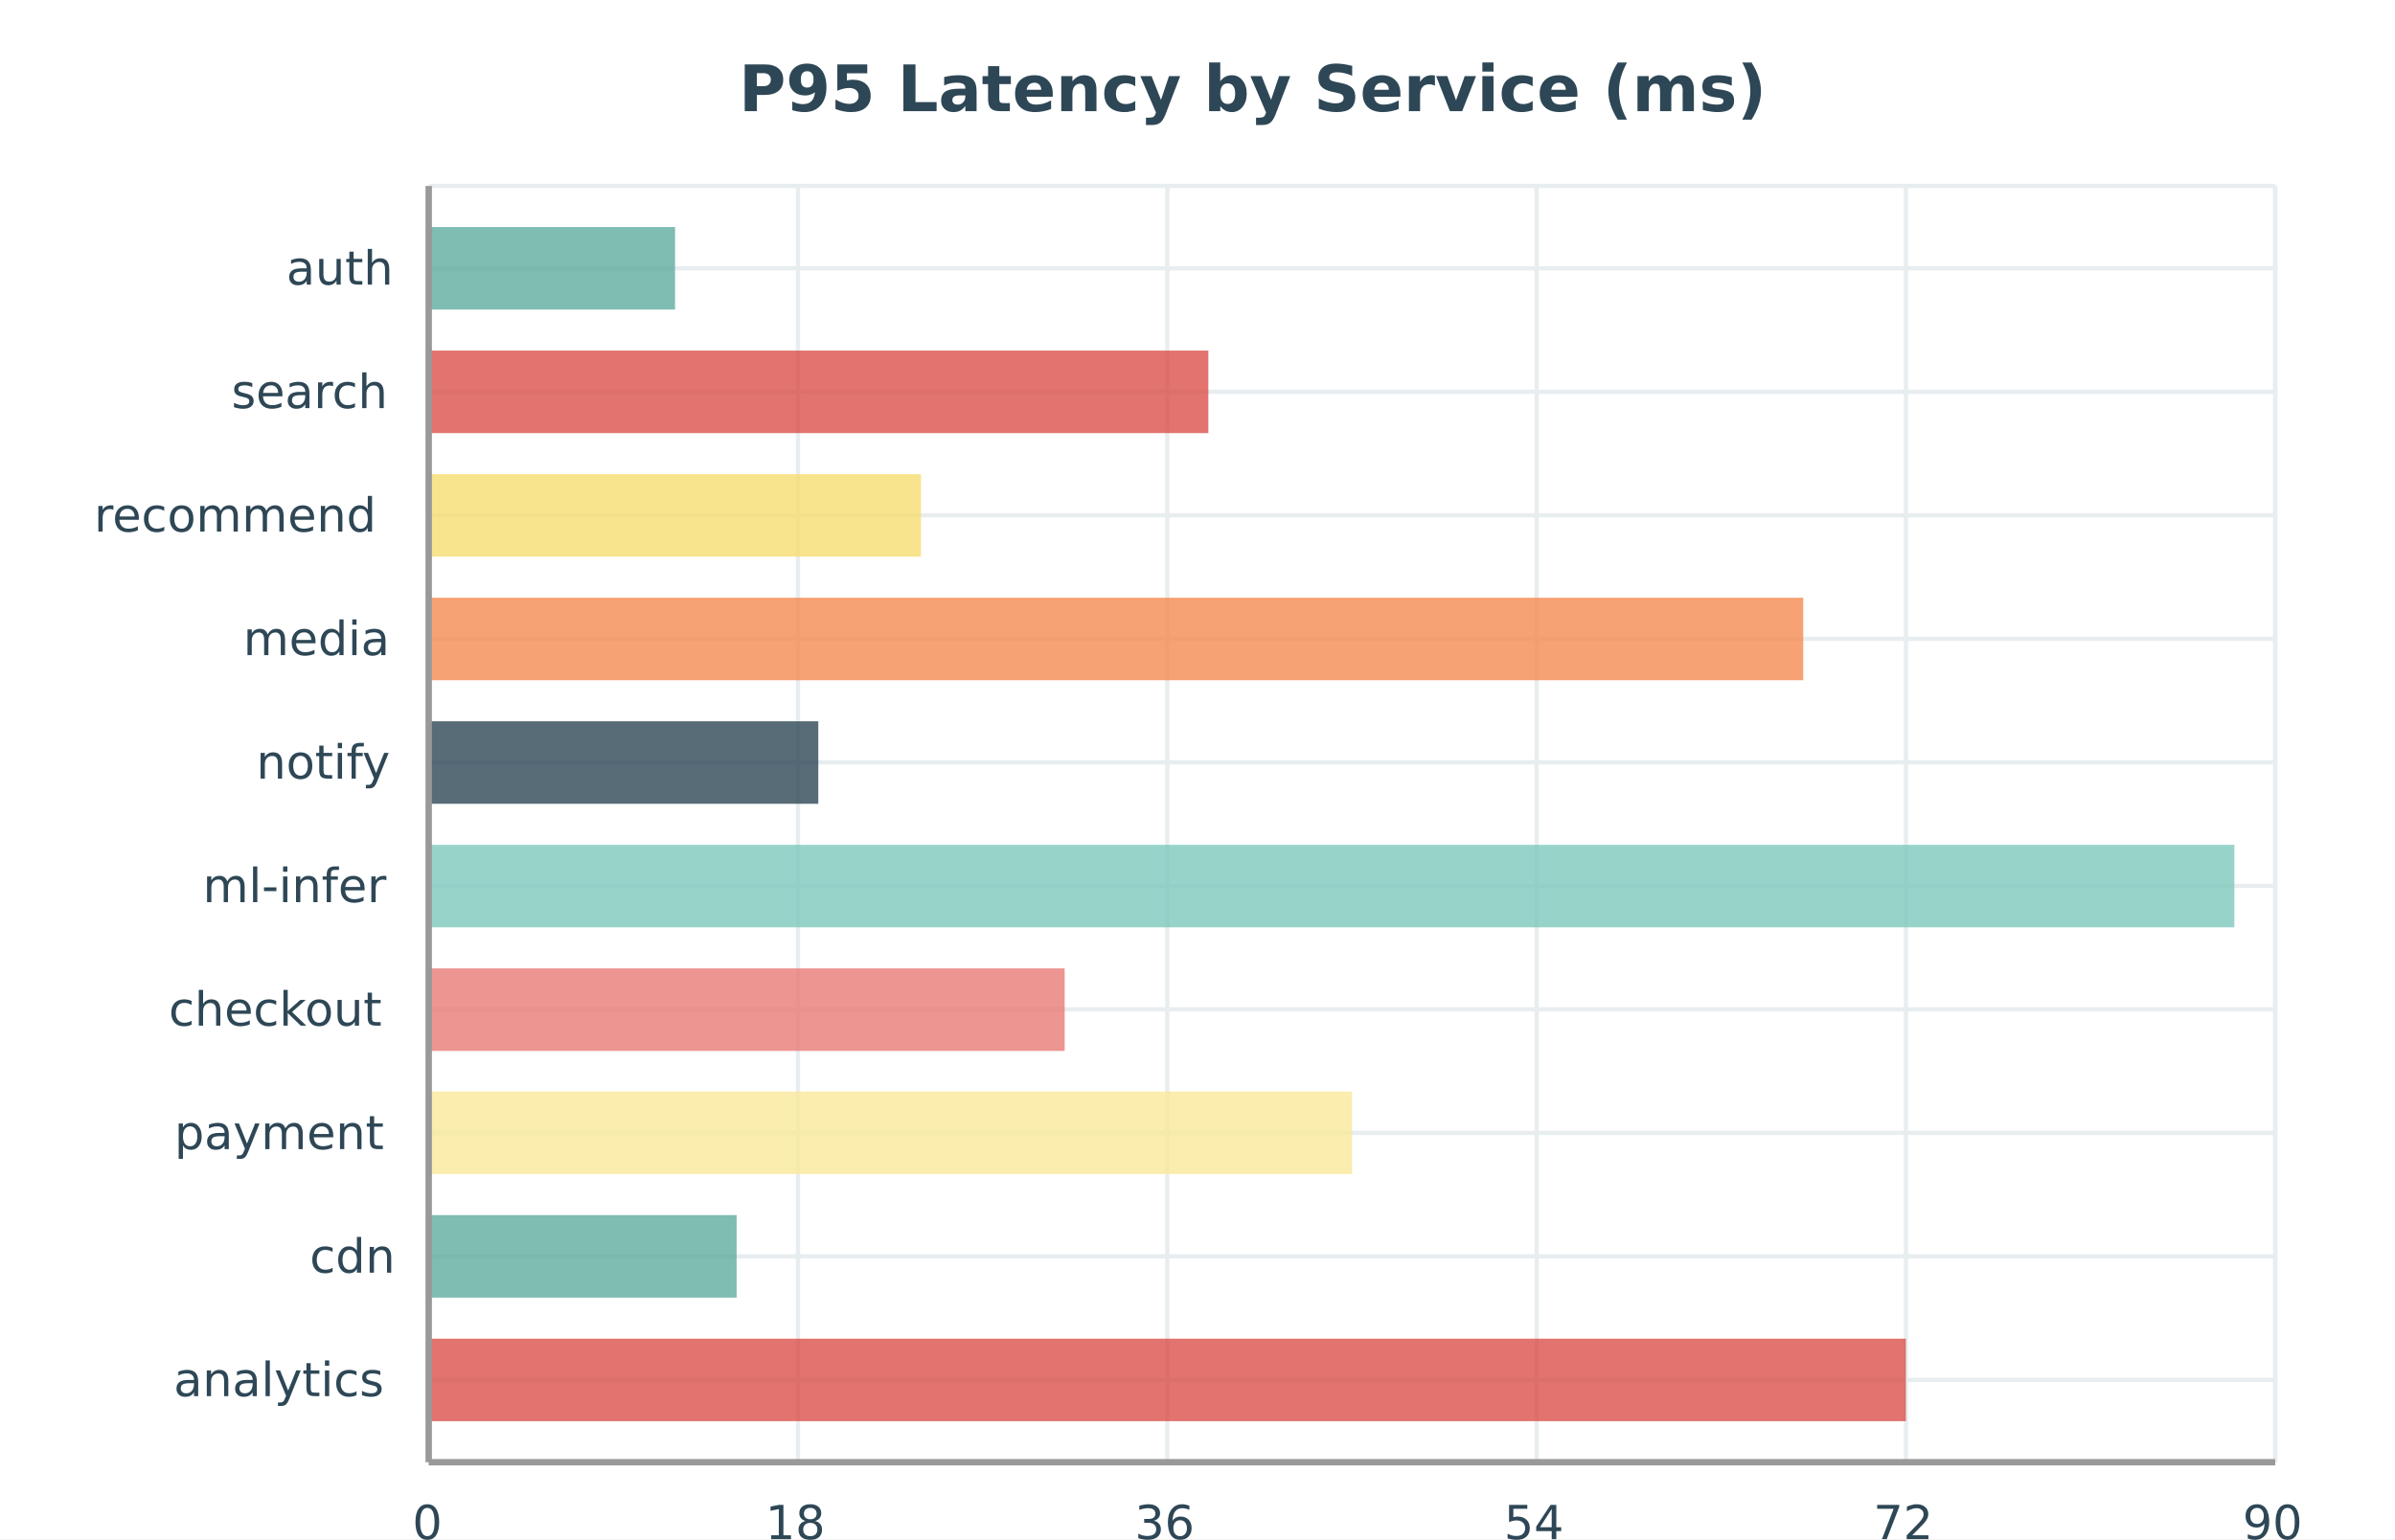
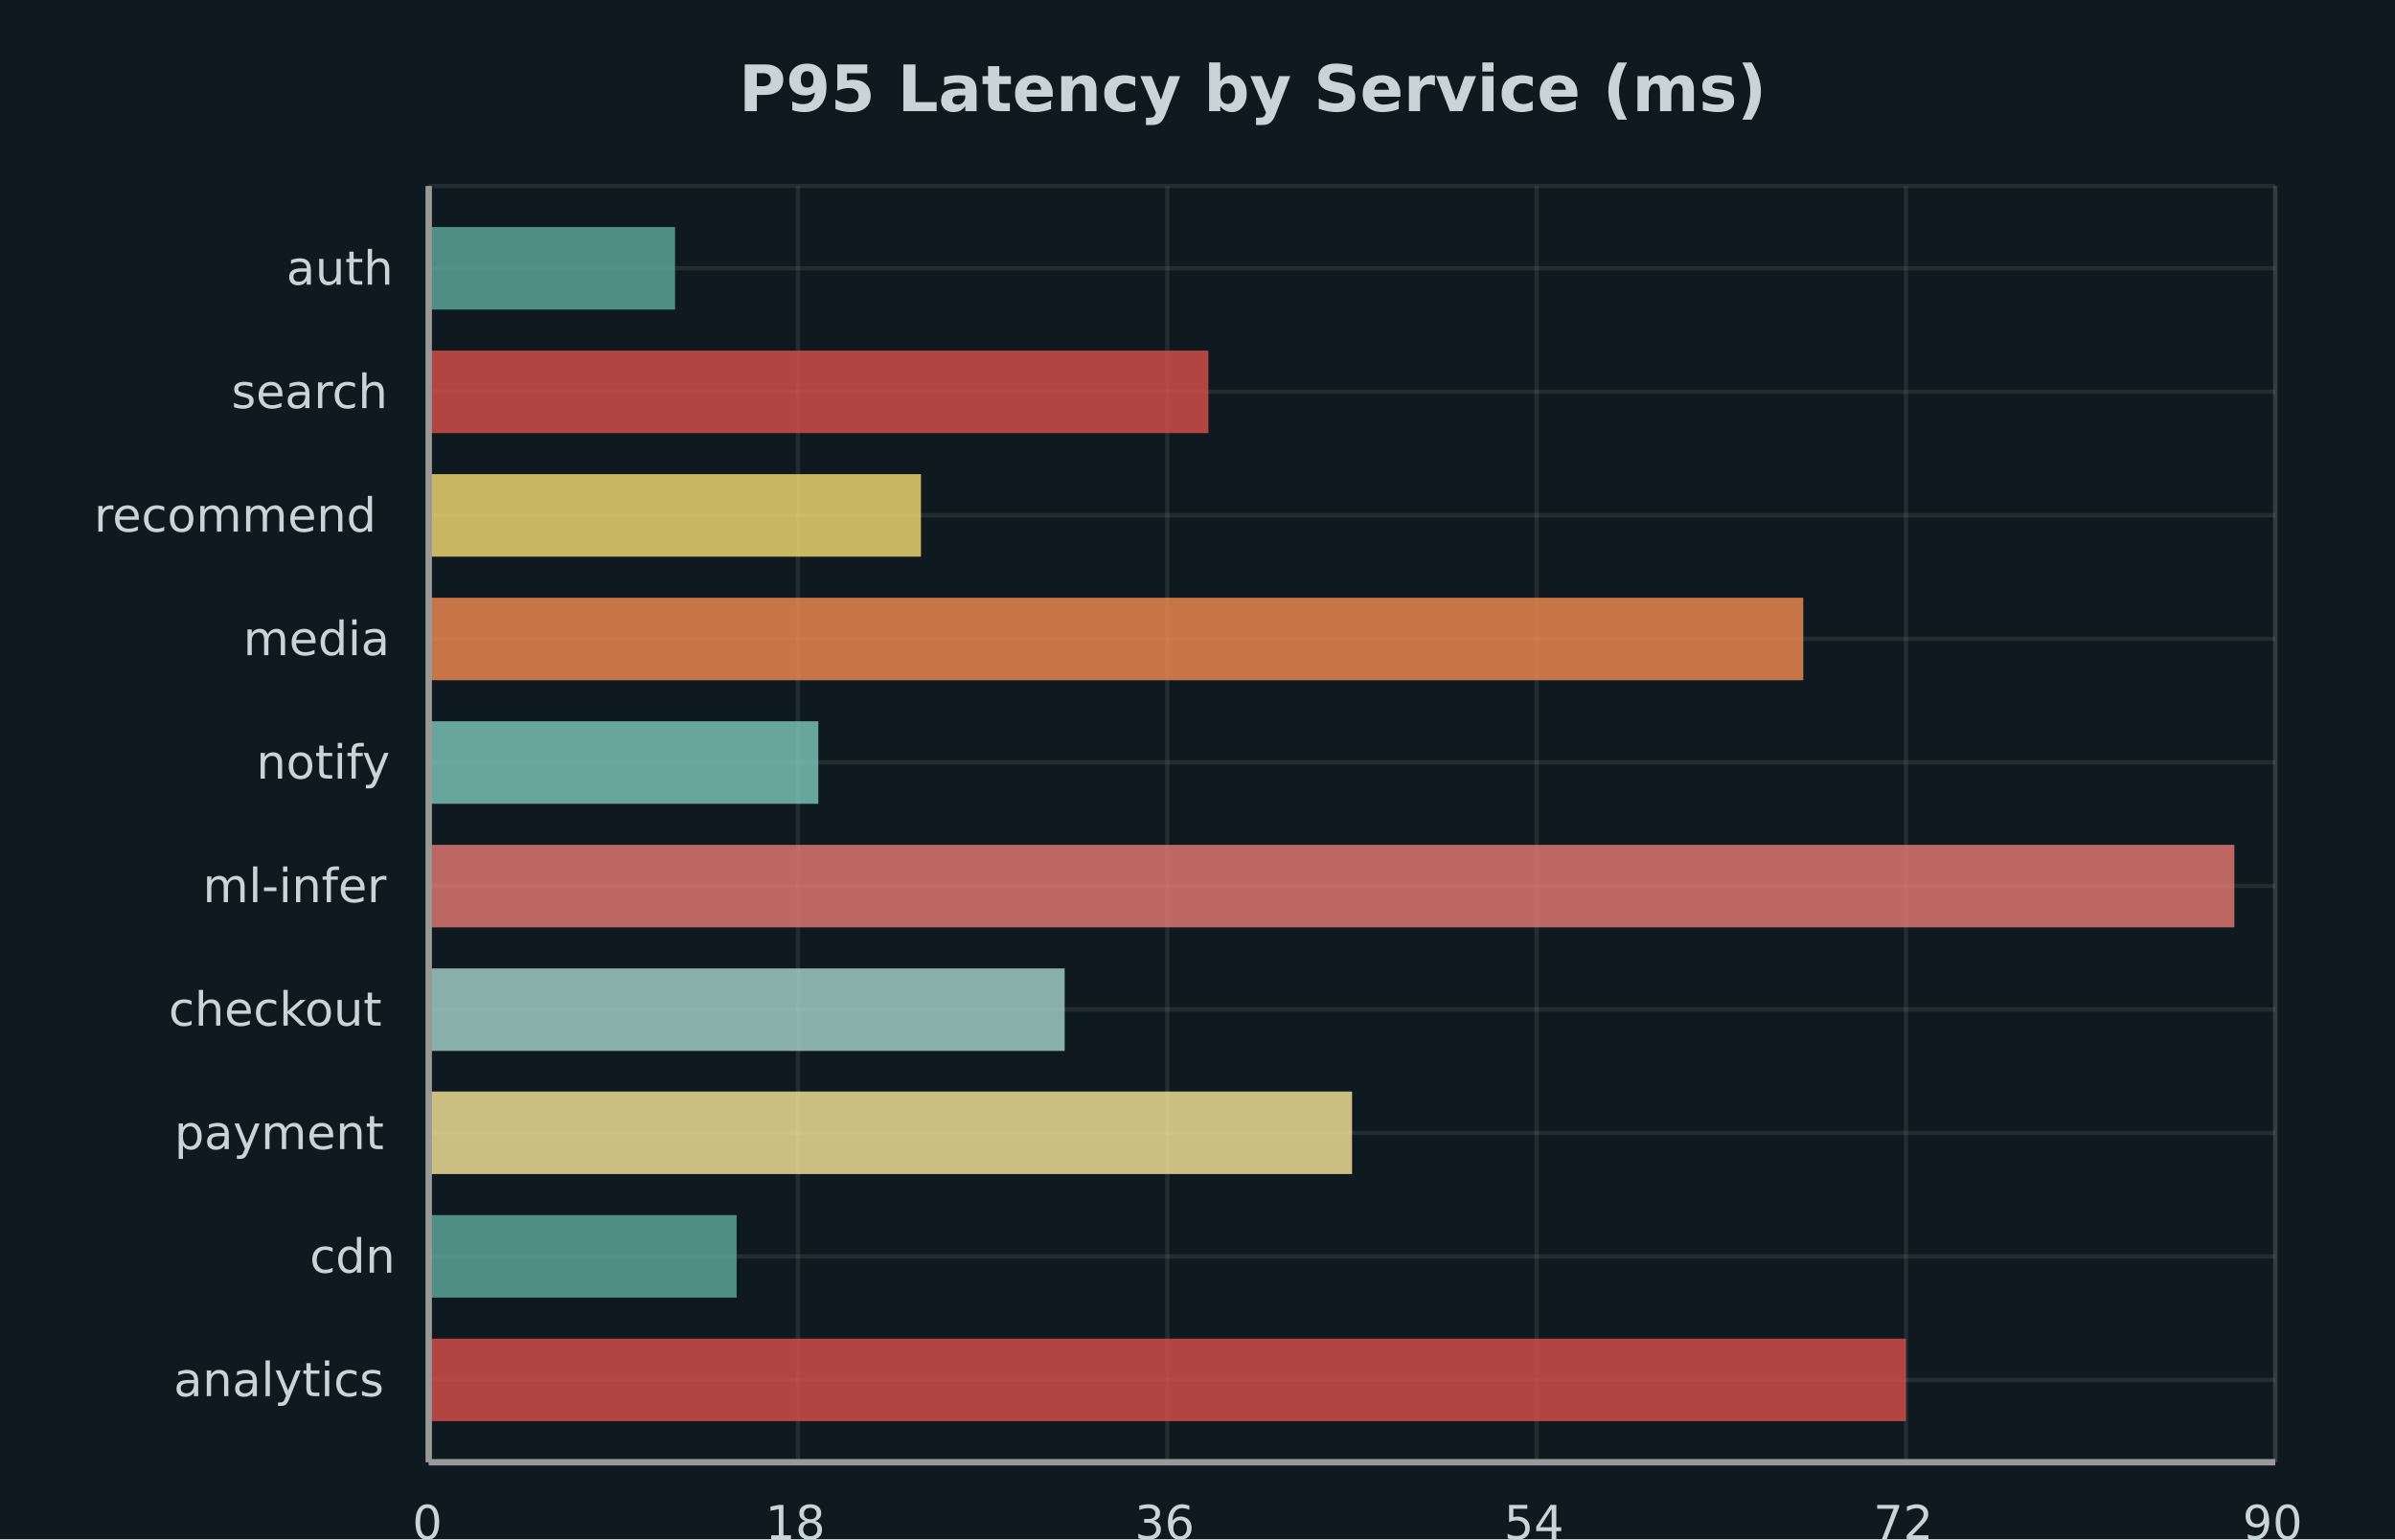
<svg xmlns="http://www.w3.org/2000/svg" width="560" height="360" viewBox="0 0 560 360">
-   <path fill="#ffffff" d="M0 0 h560 v360 h-560 v-360Z" />
-   <text transform="translate(-107.24, 17)" fill="#2e4756" font-family="DejaVu Sans, sans-serif" font-weight="bold" font-size="15" x="280.0" y="9.0">P95 Latency by Service (ms)</text>
+   <path fill="#0f1a20" d="M0 0 h560 v360 h-560 v-360Z" />
+   <text transform="translate(-107.24, 17)" fill="#c9d4d9" font-family="DejaVu Sans, sans-serif" font-weight="bold" font-size="15" x="280.0" y="9.0">P95 Latency by Service (ms)</text>
  <defs>
    <clipPath id="plot-clip">
      <rect x="0" y="0" width="431.76" height="298.5" />
    </clipPath>
  </defs>
  <g>
-     <path stroke="#e8edf0" stroke-dasharray="None" d="M0 19.258 h431.76 M0 48.145 h431.76 M0 77.032 h431.76 M0 105.919 h431.76 M0 134.806 h431.76 M0 163.694 h431.76 M0 192.581 h431.76 M0 221.468 h431.76 M0 250.355 h431.76 M0 279.242 h431.76" transform="translate(100.24, 43.5)" />
-     <g font-size="11" font-family="DejaVu Sans, sans-serif" fill="#2e4756" transform="translate(94.24, 43.5)">
+     <path stroke="#ffffff14" stroke-dasharray="None" d="M0 19.258 h431.76 M0 48.145 h431.76 M0 77.032 h431.76 M0 105.919 h431.76 M0 134.806 h431.76 M0 163.694 h431.76 M0 192.581 h431.76 M0 221.468 h431.76 M0 250.355 h431.76 M0 279.242 h431.76" transform="translate(100.24, 43.5)" />
+     <g font-size="11" font-family="DejaVu Sans, sans-serif" fill="#c9d4d9" transform="translate(94.24, 43.5)">
      <text x="0" y="19.258" dominant-baseline="central" transform="translate(-27.28, 0)">auth</text>
      <text x="0" y="48.145" dominant-baseline="central" transform="translate(-40.12, 0)">search</text>
      <text x="0" y="77.032" dominant-baseline="central" transform="translate(-72.24, 0)">recommend</text>
      <text x="0" y="105.919" dominant-baseline="central" transform="translate(-37.37, 0)">media</text>
      <text x="0" y="134.806" dominant-baseline="central" transform="translate(-34.31, 0)">notify</text>
      <text x="0" y="163.694" dominant-baseline="central" transform="translate(-46.82, 0)">ml-infer</text>
      <text x="0" y="192.581" dominant-baseline="central" transform="translate(-54.8, 0)">checkout</text>
      <text x="0" y="221.468" dominant-baseline="central" transform="translate(-53.46, 0)">payment</text>
      <text x="0" y="250.355" dominant-baseline="central" transform="translate(-21.83, 0)">cdn</text>
      <text x="0" y="279.242" dominant-baseline="central" transform="translate(-53.63, 0)">analytics</text>
    </g>
  </g>
  <g>
-     <path stroke="#e8edf0" stroke-dasharray="None" d="M431.76 0 v298.5 M345.408 0 v298.5 M259.056 0 v298.5 M172.704 0 v298.5 M86.352 0 v298.5 M0.0 0 v298.5 M431.76 0 v298.5" transform="translate(100.24, 43.5)" />
-     <g font-size="11" font-family="DejaVu Sans, sans-serif" fill="#2e4756" transform="translate(100.24, 61.5)">
+     <path stroke="#ffffff14" stroke-dasharray="None" d="M431.76 0 v298.5 M345.408 0 v298.5 M259.056 0 v298.5 M172.704 0 v298.5 M86.352 0 v298.5 M0.0 0 v298.5 M431.76 0 v298.5" transform="translate(100.24, 43.5)" />
+     <g font-size="11" font-family="DejaVu Sans, sans-serif" fill="#c9d4d9" transform="translate(100.24, 61.5)">
      <text x="431.76" y="298.5" transform="translate(-7.63, 0)">90</text>
      <text x="345.408" y="298.5" transform="translate(-7.63, 0)">72</text>
      <text x="259.056" y="298.5" transform="translate(-7.63, 0)">54</text>
      <text x="172.704" y="298.5" transform="translate(-7.63, 0)">36</text>
      <text x="86.352" y="298.5" transform="translate(-7.63, 0)">18</text>
      <text x="0.0" y="298.5" transform="translate(-3.815, 0)">0</text>
    </g>
  </g>
  <g>
    <g opacity="0.8" transform="translate(100.24, 43.5)">
      <path d="M0.0 9.6 h57.6 v19.3 h-57.6 v-19.3Z" fill="#5fab9e" />
      <path d="M0.0 38.5 h182.3 v19.3 h-182.3 v-19.3Z" fill="#db504a" />
      <path d="M0.0 67.4 h115.1 v19.3 h-115.1 v-19.3Z" fill="#f7dd72" />
      <path d="M0.0 96.3 h321.4 v19.3 h-321.4 v-19.3Z" fill="#f58b51" />
-       <path d="M0.0 125.2 h91.1 v19.3 h-91.1 v-19.3Z" fill="#2e4756" />
-       <path d="M0.0 154.1 h422.2 v19.3 h-422.2 v-19.3Z" fill="#7ec8bc" />
-       <path d="M0.0 183.0 h148.7 v19.3 h-148.7 v-19.3Z" fill="#e87a74" />
+       <path d="M0.0 125.2 h91.1 v19.3 h-91.1 v-19.3Z" fill="#7ec8bc" />
+       <path d="M0.0 154.1 h422.2 v19.3 h-422.2 v-19.3Z" fill="#e87a74" />
+       <path d="M0.0 183.0 h148.7 v19.3 h-148.7 v-19.3Z" fill="#a8d5cd" />
      <path d="M0.0 211.8 h215.9 v19.3 h-215.9 v-19.3Z" fill="#f9e99a" />
      <path d="M0.0 240.7 h72.0 v19.3 h-72.0 v-19.3Z" fill="#5fab9e" />
      <path d="M0.0 269.6 h345.4 v19.3 h-345.4 v-19.3Z" fill="#db504a" />
    </g>
-     <path stroke="#e8edf0" stroke-dasharray="None" d="M0 298.5 h431.76" transform="translate(100.24, 43.5)" />
-     <path stroke="#e8edf0" stroke-dasharray="None" d="M0 0 h431.76" transform="translate(100.24, 43.5)" />
-     <path stroke="#e8edf0" stroke-dasharray="None" d="M0 0 v298.5" transform="translate(100.24, 43.5)" />
-     <path stroke="#e8edf0" stroke-dasharray="None" d="M431.76 0 v298.5" transform="translate(100.24, 43.5)" />
+     <path stroke="#ffffff14" stroke-dasharray="None" d="M0 298.5 h431.76" transform="translate(100.24, 43.5)" />
+     <path stroke="#ffffff14" stroke-dasharray="None" d="M0 0 h431.76" transform="translate(100.24, 43.5)" />
+     <path stroke="#ffffff14" stroke-dasharray="None" d="M0 0 v298.5" transform="translate(100.24, 43.5)" />
+     <path stroke="#ffffff14" stroke-dasharray="None" d="M431.76 0 v298.5" transform="translate(100.24, 43.5)" />
  </g>
  <path d="M100.24 43.5 v298.5 M100.24 342.0 h431.76" stroke="#999" stroke-width="1.5" fill="none" />
</svg>
